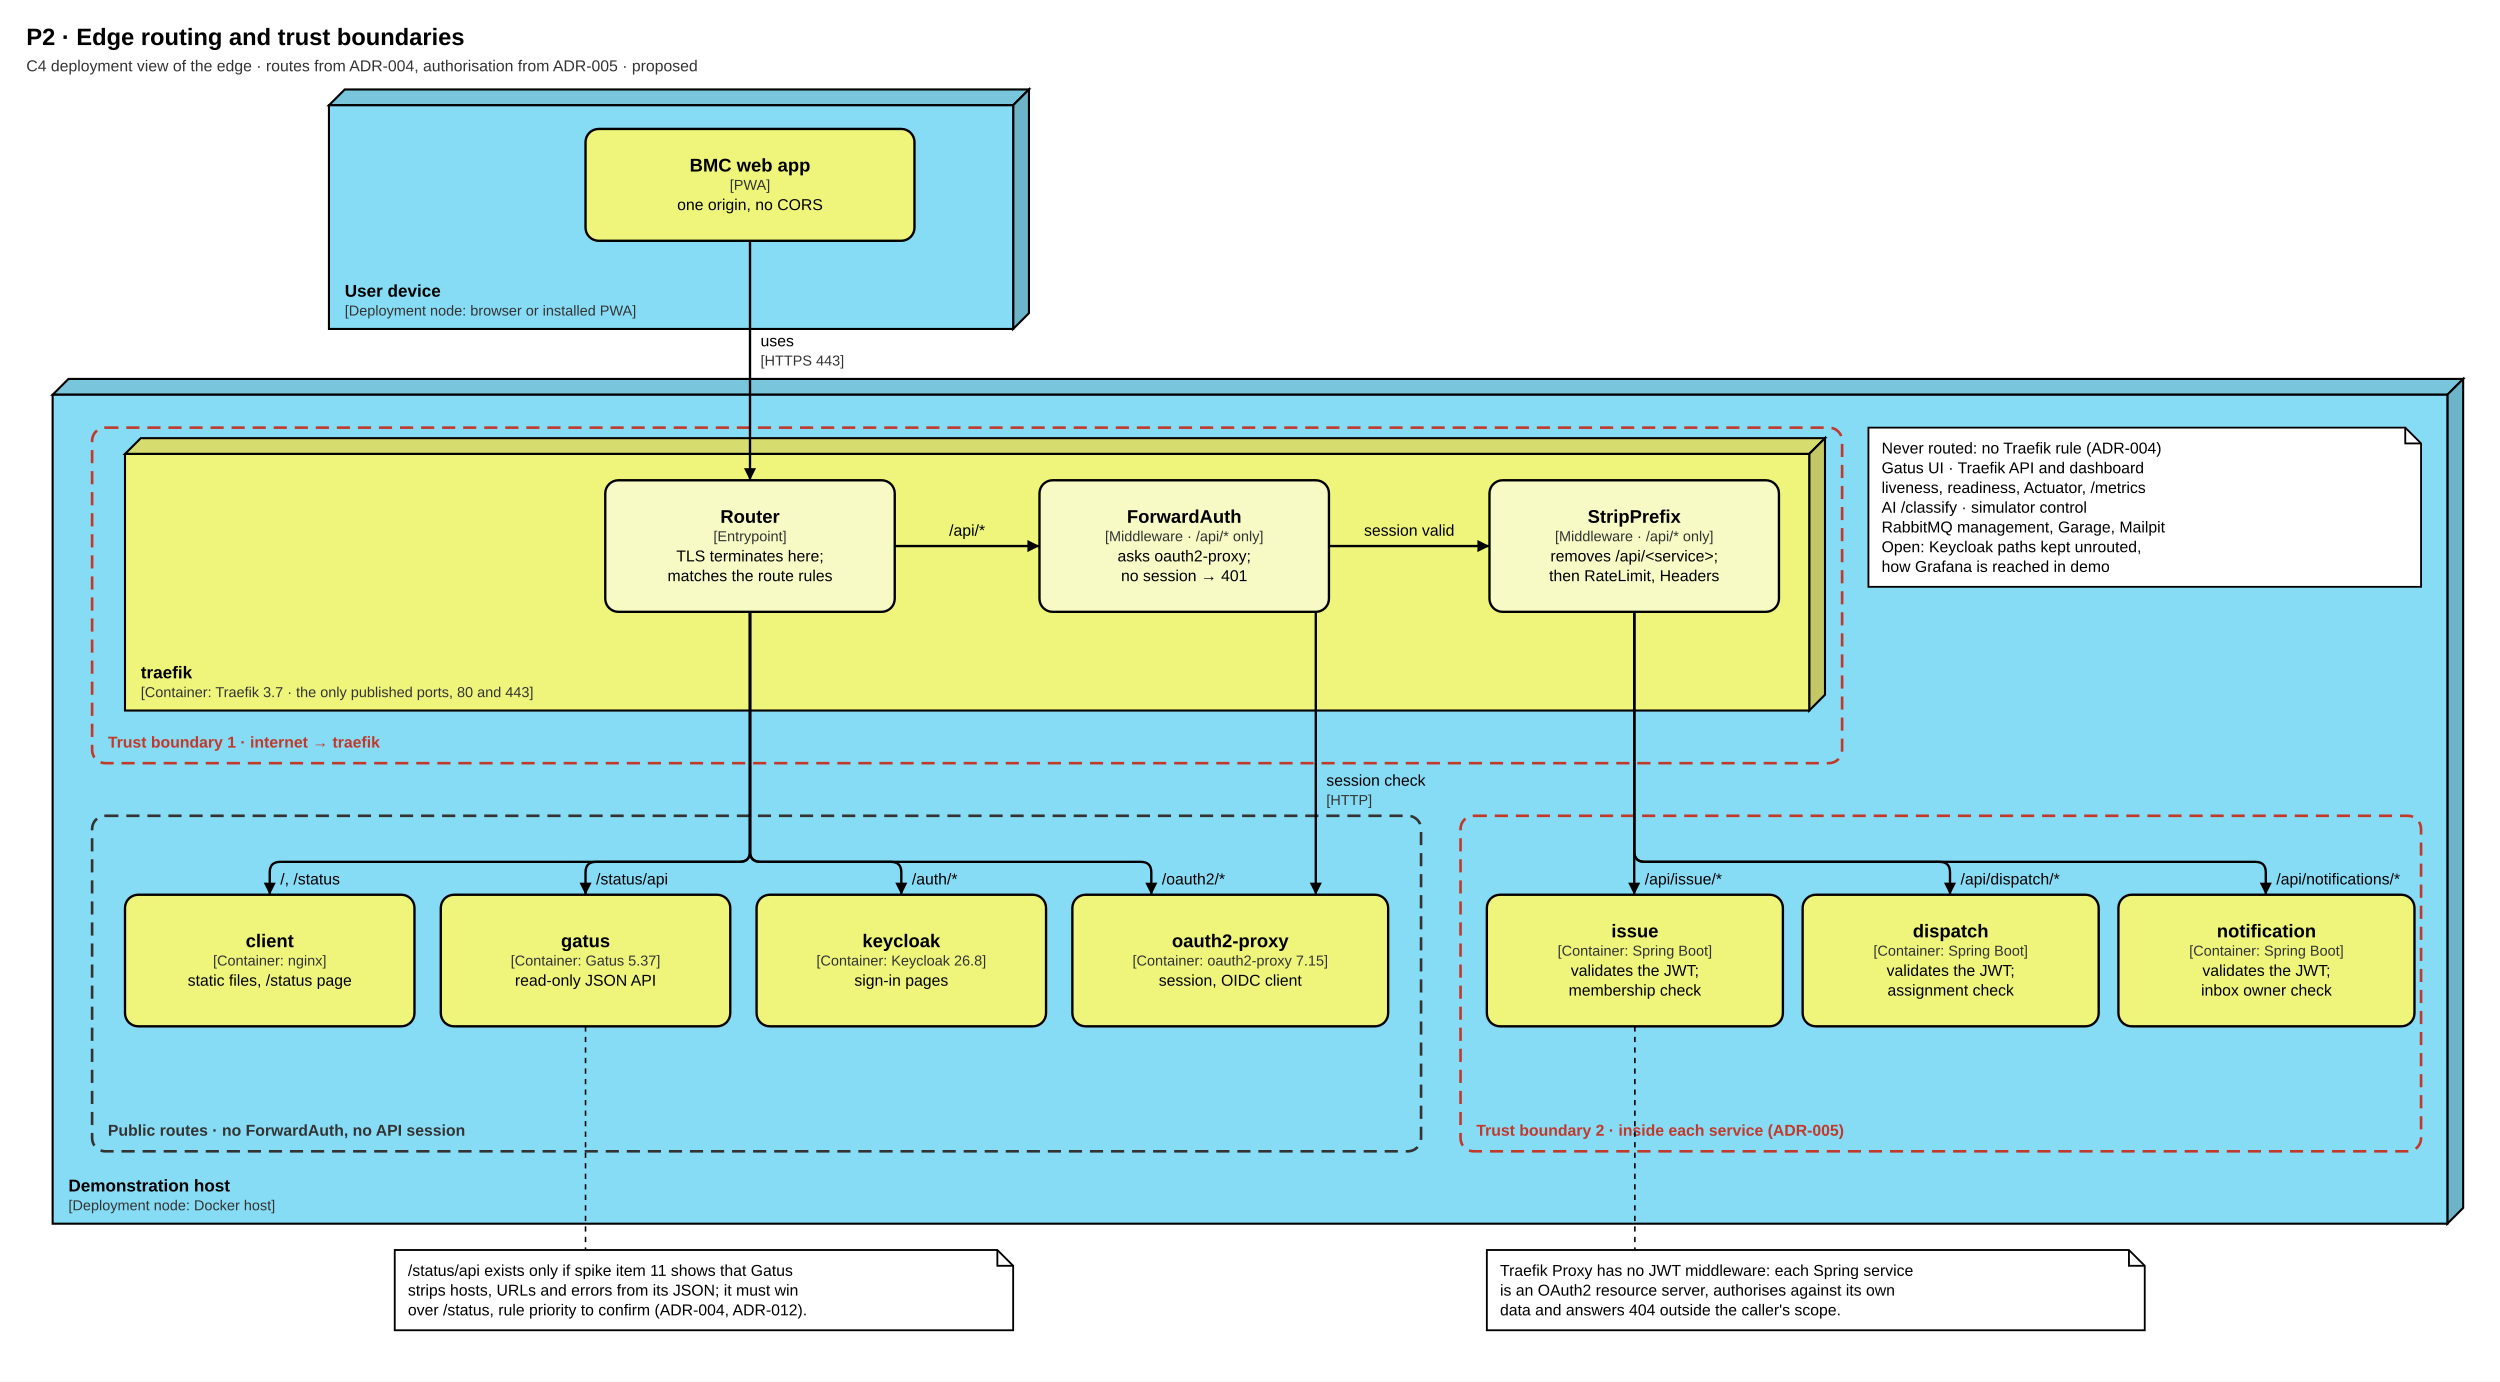
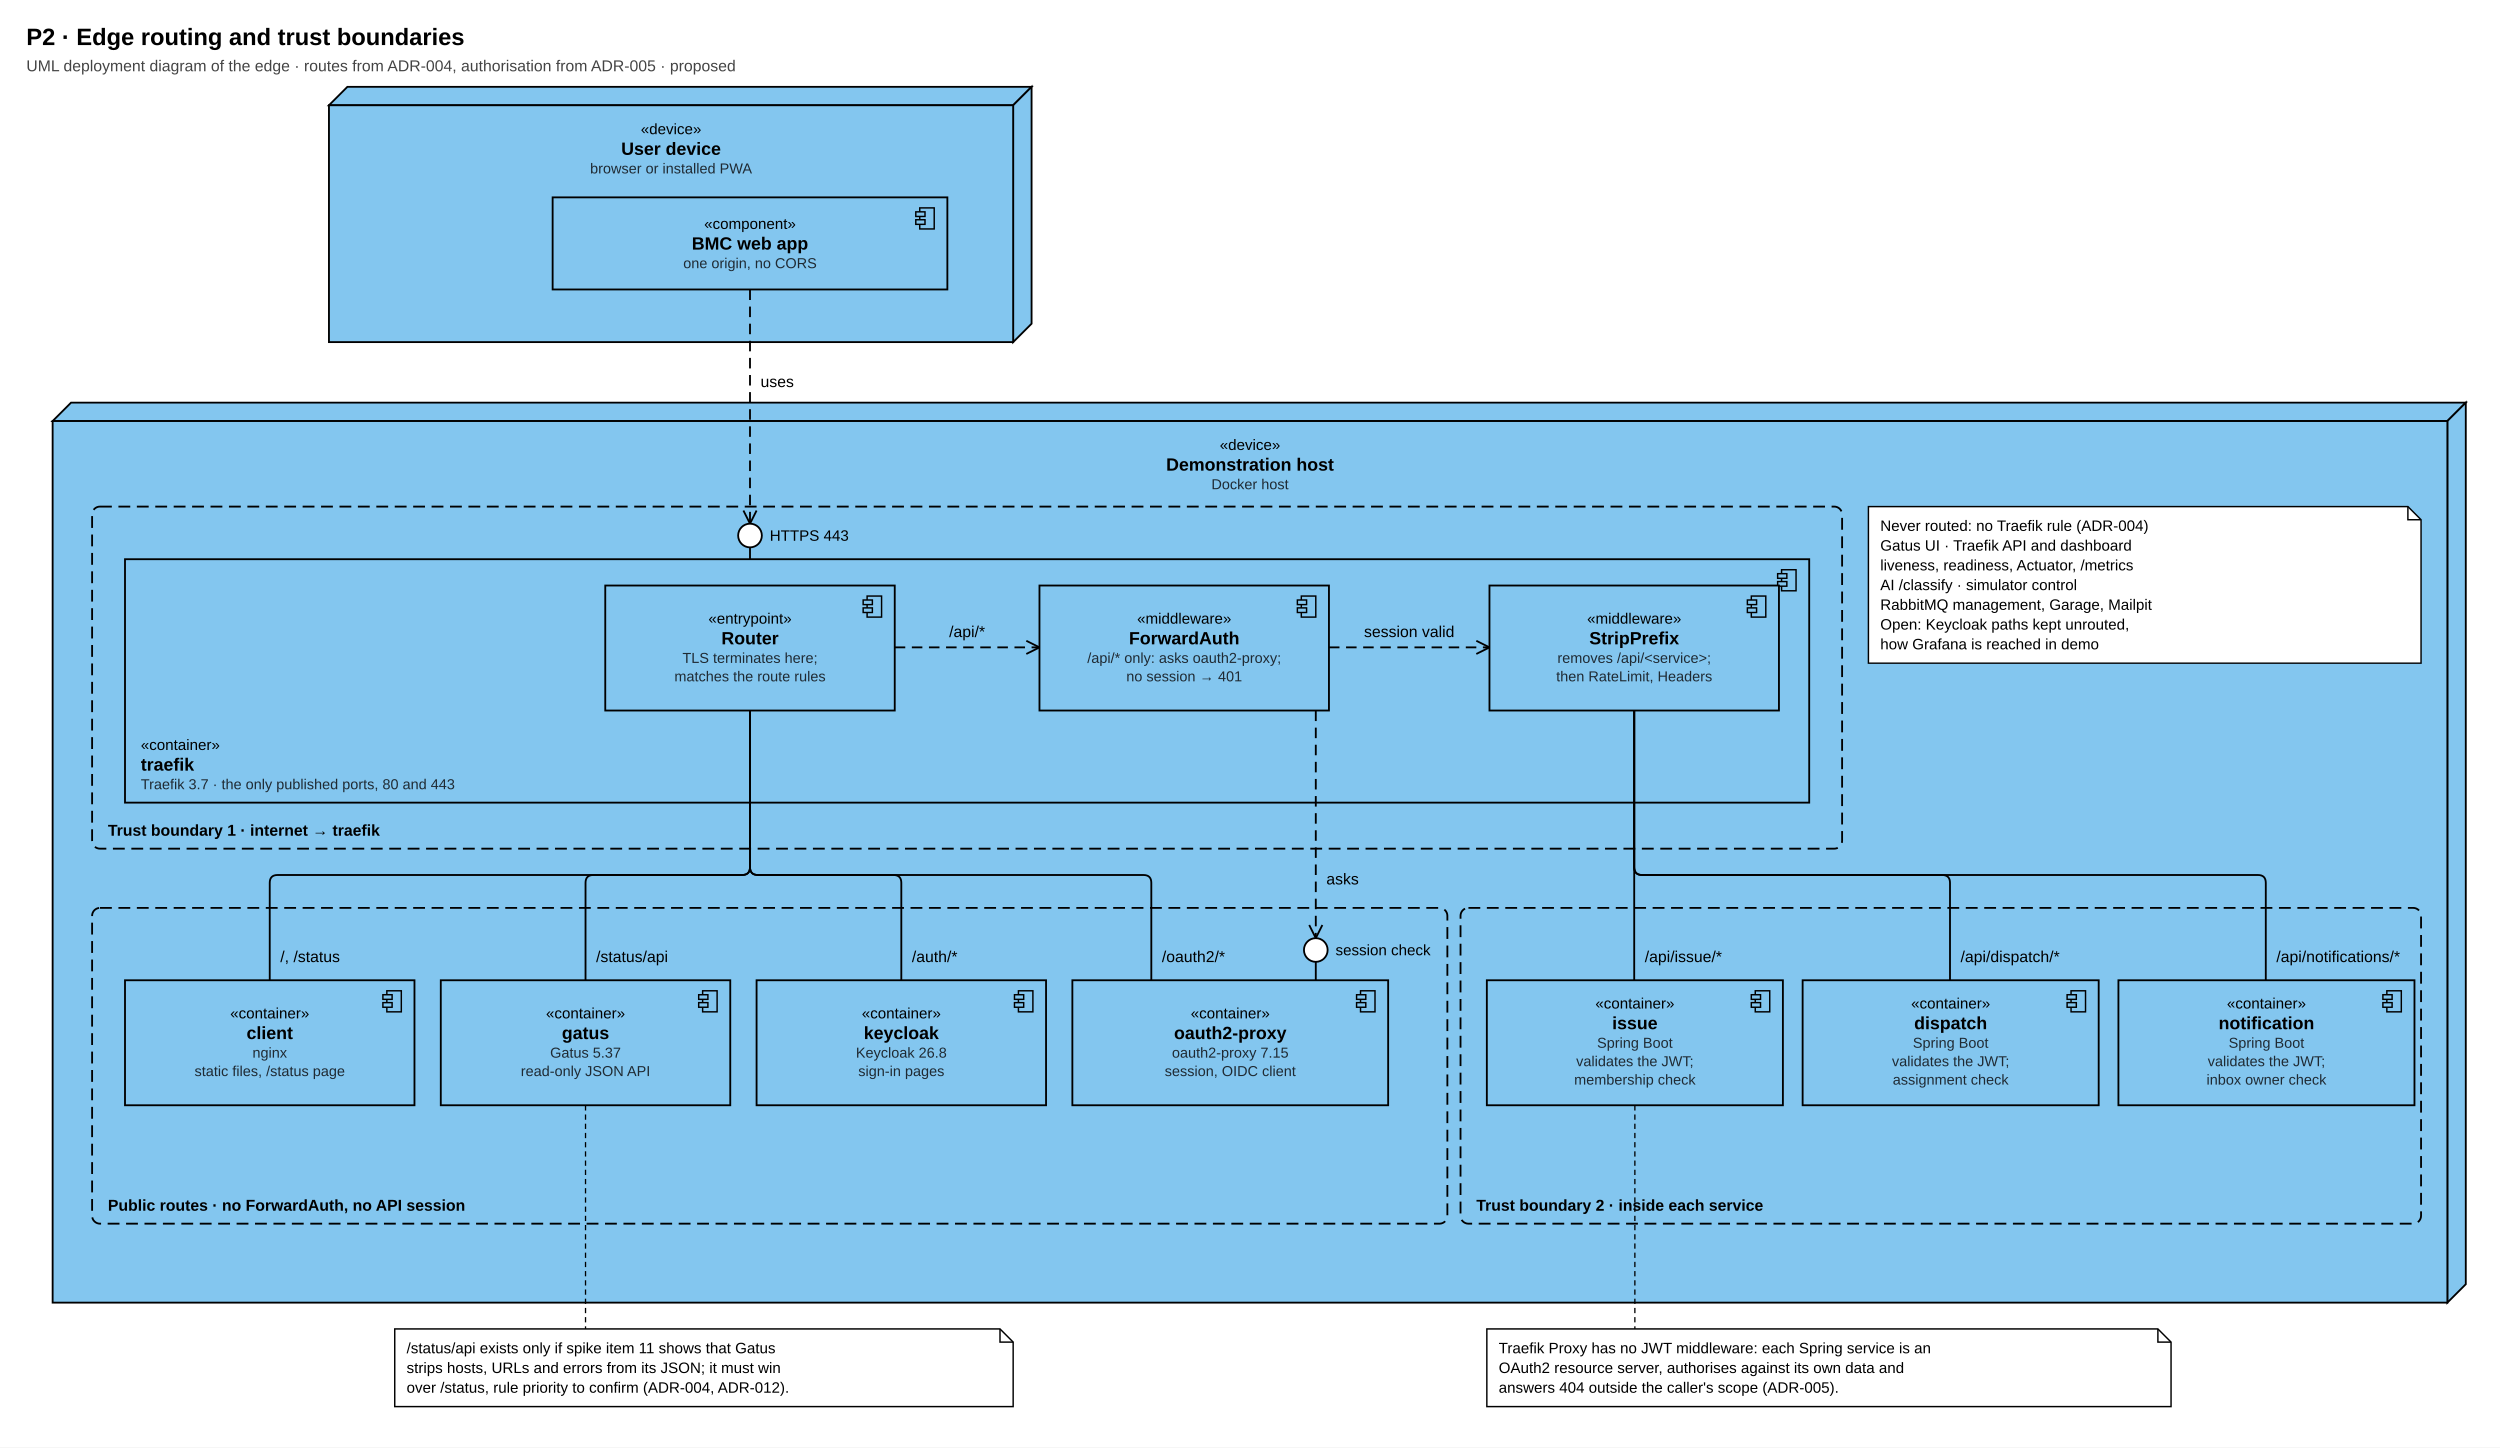
- <svg xmlns="http://www.w3.org/2000/svg" width="1900" height="1050" viewBox="0 0 1900 1050" font-family="Arial, 'Liberation Sans', Helvetica, sans-serif">
+ <svg xmlns="http://www.w3.org/2000/svg" width="1900" height="1100" viewBox="0 0 1900 1100" font-family="Arial, 'Liberation Sans', Helvetica, sans-serif">
  <defs>
-     <marker id="arrow" viewBox="0 0 12 12" refX="11" refY="6" markerWidth="11" markerHeight="11" markerUnits="userSpaceOnUse" orient="auto">
-       <path d="M1 1 L11 6 L1 11 Z" fill="#000000" />
+     <marker id="open" viewBox="0 0 12 12" refX="11" refY="6" markerWidth="12" markerHeight="12" markerUnits="userSpaceOnUse" orient="auto">
+       <path d="M1 1 L11 6 L1 11" fill="none" stroke="#000000" stroke-width="1.4" />
    </marker>
  </defs>
  <rect width="100%" height="100%" fill="#FFFFFF" />
-   <path d="M250 80 l12 -12 h520 l-12 12 z" fill="#79C6DC" stroke="#000000" stroke-width="1.6" />
-   <path d="M770 80 l12 -12 v170 l-12 12 z" fill="#6EB4C8" stroke="#000000" stroke-width="1.6" />
-   <rect x="250" y="80" width="520" height="170" fill="#87DCF5" stroke="#000000" stroke-width="1.6" />
-   <text x="262" y="221" font-size="13" font-weight="bold" fill="#000000" text-anchor="start" dominant-baseline="central">User device</text>
-   <text x="262" y="236" font-size="11" font-weight="normal" fill="#333333" text-anchor="start" dominant-baseline="central">[Deployment node: browser or installed PWA]</text>
-   <path d="M40 300 l12 -12 h1820 l-12 12 z" fill="#79C6DC" stroke="#000000" stroke-width="1.6" />
-   <path d="M1860 300 l12 -12 v630 l-12 12 z" fill="#6EB4C8" stroke="#000000" stroke-width="1.6" />
-   <rect x="40" y="300" width="1820" height="630" fill="#87DCF5" stroke="#000000" stroke-width="1.6" />
-   <text x="52" y="901" font-size="13" font-weight="bold" fill="#000000" text-anchor="start" dominant-baseline="central">Demonstration host</text>
-   <text x="52" y="916" font-size="11" font-weight="normal" fill="#333333" text-anchor="start" dominant-baseline="central">[Deployment node: Docker host]</text>
-   <rect x="70" y="325" width="1330" height="255" rx="10" fill="none" stroke="#C0392B" stroke-width="2" stroke-dasharray="10 6" />
-   <text x="82" y="564" font-size="12" font-weight="bold" fill="#C0392B" text-anchor="start" dominant-baseline="central">Trust boundary 1 · internet → traefik</text>
-   <path d="M95 345 l12 -12 h1280 l-12 12 z" fill="#D6DC6D" stroke="#000000" stroke-width="1.6" />
-   <path d="M1375 345 l12 -12 v195 l-12 12 z" fill="#C3C864" stroke="#000000" stroke-width="1.6" />
-   <rect x="95" y="345" width="1280" height="195" fill="#EEF57A" stroke="#000000" stroke-width="1.6" />
-   <text x="107" y="511" font-size="13" font-weight="bold" fill="#000000" text-anchor="start" dominant-baseline="central">traefik</text>
-   <text x="107" y="526" font-size="11" font-weight="normal" fill="#333333" text-anchor="start" dominant-baseline="central">[Container: Traefik 3.7 · the only published ports, 80 and 443]</text>
-   <rect x="70" y="620" width="1010" height="255" rx="10" fill="none" stroke="#333333" stroke-width="2" stroke-dasharray="10 6" />
-   <text x="82" y="859" font-size="12" font-weight="bold" fill="#333333" text-anchor="start" dominant-baseline="central">Public routes · no ForwardAuth, no API session</text>
-   <rect x="1110" y="620" width="730" height="255" rx="10" fill="none" stroke="#C0392B" stroke-width="2" stroke-dasharray="10 6" />
-   <text x="1122" y="859" font-size="12" font-weight="bold" fill="#C0392B" text-anchor="start" dominant-baseline="central">Trust boundary 2 · inside each service (ADR-005)</text>
-   <path d="M570 465 L570.0 647.0 Q570 655 562.0 655.0 L213.0 655.0 Q205 655 205.0 663.0 L205 680" stroke="#000000" stroke-width="1.8" fill="none" marker-end="url(#arrow)" />
-   <text stroke="#87DCF5" stroke-width="5" stroke-linejoin="round" x="213" y="668" font-size="12" font-weight="normal" fill="#000000" text-anchor="start" dominant-baseline="central">/, /status</text>
-   <text x="213" y="668" font-size="12" font-weight="normal" fill="#000000" text-anchor="start" dominant-baseline="central">/, /status</text>
-   <path d="M570 465 L570.0 647.0 Q570 655 562.0 655.0 L453.0 655.0 Q445 655 445.0 663.0 L445 680" stroke="#000000" stroke-width="1.8" fill="none" marker-end="url(#arrow)" />
-   <text stroke="#87DCF5" stroke-width="5" stroke-linejoin="round" x="453" y="668" font-size="12" font-weight="normal" fill="#000000" text-anchor="start" dominant-baseline="central">/status/api</text>
-   <text x="453" y="668" font-size="12" font-weight="normal" fill="#000000" text-anchor="start" dominant-baseline="central">/status/api</text>
-   <path d="M570 465 L570.0 647.0 Q570 655 578.0 655.0 L677.0 655.0 Q685 655 685.0 663.0 L685 680" stroke="#000000" stroke-width="1.8" fill="none" marker-end="url(#arrow)" />
-   <text stroke="#87DCF5" stroke-width="5" stroke-linejoin="round" x="693" y="668" font-size="12" font-weight="normal" fill="#000000" text-anchor="start" dominant-baseline="central">/auth/*</text>
-   <text x="693" y="668" font-size="12" font-weight="normal" fill="#000000" text-anchor="start" dominant-baseline="central">/auth/*</text>
-   <path d="M570 465 L570.0 647.0 Q570 655 578.0 655.0 L867.0 655.0 Q875 655 875.0 663.0 L875 680" stroke="#000000" stroke-width="1.8" fill="none" marker-end="url(#arrow)" />
-   <text stroke="#87DCF5" stroke-width="5" stroke-linejoin="round" x="883" y="668" font-size="12" font-weight="normal" fill="#000000" text-anchor="start" dominant-baseline="central">/oauth2/*</text>
-   <text x="883" y="668" font-size="12" font-weight="normal" fill="#000000" text-anchor="start" dominant-baseline="central">/oauth2/*</text>
-   <path d="M1242 465 L1242 680" stroke="#000000" stroke-width="1.8" fill="none" marker-end="url(#arrow)" />
-   <text stroke="#87DCF5" stroke-width="5" stroke-linejoin="round" x="1250" y="668" font-size="12" font-weight="normal" fill="#000000" text-anchor="start" dominant-baseline="central">/api/issue/*</text>
-   <text x="1250" y="668" font-size="12" font-weight="normal" fill="#000000" text-anchor="start" dominant-baseline="central">/api/issue/*</text>
-   <path d="M1242 465 L1242.0 647.0 Q1242 655 1250.0 655.0 L1474.0 655.0 Q1482 655 1482.0 663.0 L1482 680" stroke="#000000" stroke-width="1.8" fill="none" marker-end="url(#arrow)" />
-   <text stroke="#87DCF5" stroke-width="5" stroke-linejoin="round" x="1490" y="668" font-size="12" font-weight="normal" fill="#000000" text-anchor="start" dominant-baseline="central">/api/dispatch/*</text>
-   <text x="1490" y="668" font-size="12" font-weight="normal" fill="#000000" text-anchor="start" dominant-baseline="central">/api/dispatch/*</text>
-   <path d="M1242 465 L1242.0 647.0 Q1242 655 1250.0 655.0 L1714.0 655.0 Q1722 655 1722.0 663.0 L1722 680" stroke="#000000" stroke-width="1.8" fill="none" marker-end="url(#arrow)" />
-   <text stroke="#87DCF5" stroke-width="5" stroke-linejoin="round" x="1730" y="668" font-size="12" font-weight="normal" fill="#000000" text-anchor="start" dominant-baseline="central">/api/notifications/*</text>
-   <text x="1730" y="668" font-size="12" font-weight="normal" fill="#000000" text-anchor="start" dominant-baseline="central">/api/notifications/*</text>
-   <path d="M570 183 L570 365" stroke="#000000" stroke-width="1.8" fill="none" marker-end="url(#arrow)" />
-   <text stroke="#FFFFFF" stroke-width="5" stroke-linejoin="round" x="578" y="259" font-size="12" font-weight="normal" fill="#000000" text-anchor="start" dominant-baseline="central">uses</text>
-   <text stroke="#FFFFFF" stroke-width="5" stroke-linejoin="round" x="578" y="274" font-size="11" font-weight="normal" fill="#333333" text-anchor="start" dominant-baseline="central">[HTTPS 443]</text>
-   <text x="578" y="259" font-size="12" font-weight="normal" fill="#000000" text-anchor="start" dominant-baseline="central">uses</text>
-   <text x="578" y="274" font-size="11" font-weight="normal" fill="#333333" text-anchor="start" dominant-baseline="central">[HTTPS 443]</text>
-   <path d="M680 415 L790 415" stroke="#000000" stroke-width="1.8" fill="none" marker-end="url(#arrow)" />
-   <text stroke="#EEF57A" stroke-width="5" stroke-linejoin="round" x="735" y="403" font-size="12" font-weight="normal" fill="#000000" text-anchor="middle" dominant-baseline="central">/api/*</text>
-   <text x="735" y="403" font-size="12" font-weight="normal" fill="#000000" text-anchor="middle" dominant-baseline="central">/api/*</text>
-   <path d="M1010 415 L1132 415" stroke="#000000" stroke-width="1.8" fill="none" marker-end="url(#arrow)" />
-   <text stroke="#EEF57A" stroke-width="5" stroke-linejoin="round" x="1071" y="403" font-size="12" font-weight="normal" fill="#000000" text-anchor="middle" dominant-baseline="central">session valid</text>
-   <text x="1071" y="403" font-size="12" font-weight="normal" fill="#000000" text-anchor="middle" dominant-baseline="central">session valid</text>
-   <path d="M1000 465 L1000 680" stroke="#000000" stroke-width="1.8" fill="none" marker-end="url(#arrow)" />
-   <text stroke="#87DCF5" stroke-width="5" stroke-linejoin="round" x="1008" y="593" font-size="12" font-weight="normal" fill="#000000" text-anchor="start" dominant-baseline="central">session check</text>
-   <text stroke="#87DCF5" stroke-width="5" stroke-linejoin="round" x="1008" y="608" font-size="11" font-weight="normal" fill="#333333" text-anchor="start" dominant-baseline="central">[HTTP]</text>
-   <text x="1008" y="593" font-size="12" font-weight="normal" fill="#000000" text-anchor="start" dominant-baseline="central">session check</text>
-   <text x="1008" y="608" font-size="11" font-weight="normal" fill="#333333" text-anchor="start" dominant-baseline="central">[HTTP]</text>
-   <path d="M445.0 780 L445.0 950" stroke="#000000" stroke-width="1.2" stroke-dasharray="4 4" fill="none" />
-   <path d="M1242.5 780 L1242.5 950" stroke="#000000" stroke-width="1.2" stroke-dasharray="4 4" fill="none" />
+   <path d="M250 80 l14 -14 h520 l-14 14 z" fill="#83C6EF" stroke="#000000" stroke-width="1.4" />
+   <path d="M770 80 l14 -14 v180 l-14 14 z" fill="#83C6EF" stroke="#000000" stroke-width="1.4" />
+   <rect x="250" y="80" width="520" height="180" fill="#83C6EF" stroke="#000000" stroke-width="1.4" />
+   <text x="510.0" y="98" font-size="11.5" fill="#000000" text-anchor="middle" dominant-baseline="central">«device»</text>
+   <text x="510.0" y="113" font-size="13.5" font-weight="bold" fill="#000000" text-anchor="middle" dominant-baseline="central">User device</text>
+   <text x="510.0" y="128" font-size="11" fill="#1F2A33" text-anchor="middle" dominant-baseline="central">browser or installed PWA</text>
+   <path d="M40 320 l14 -14 h1820 l-14 14 z" fill="#83C6EF" stroke="#000000" stroke-width="1.4" />
+   <path d="M1860 320 l14 -14 v670 l-14 14 z" fill="#83C6EF" stroke="#000000" stroke-width="1.4" />
+   <rect x="40" y="320" width="1820" height="670" fill="#83C6EF" stroke="#000000" stroke-width="1.4" />
+   <text x="950.0" y="338" font-size="11.5" fill="#000000" text-anchor="middle" dominant-baseline="central">«device»</text>
+   <text x="950.0" y="353" font-size="13.5" font-weight="bold" fill="#000000" text-anchor="middle" dominant-baseline="central">Demonstration host</text>
+   <text x="950.0" y="368" font-size="11" fill="#1F2A33" text-anchor="middle" dominant-baseline="central">Docker host</text>
+   <rect x="70" y="385" width="1330" height="260" rx="6" fill="none" stroke="#000000" stroke-width="1.4" stroke-dasharray="9 5" />
+   <text x="82" y="631" font-size="12" font-weight="bold" fill="#000000" text-anchor="start" dominant-baseline="central">Trust boundary 1 · internet → traefik</text>
+   <rect x="95" y="425" width="1280" height="185" fill="#83C6EF" stroke="#000000" stroke-width="1.4" />
+   <rect x="1354" y="433" width="11" height="16" stroke="#000000" stroke-width="1.1" fill="#83C6EF" />
+   <rect x="1351" y="436" width="7" height="3.5" stroke="#000000" stroke-width="1.1" fill="#83C6EF" />
+   <rect x="1351" y="442" width="7" height="3.5" stroke="#000000" stroke-width="1.1" fill="#83C6EF" />
+   <text x="107" y="566" font-size="11.5" fill="#000000" text-anchor="start" dominant-baseline="central">«container»</text>
+   <text x="107" y="581" font-size="13.5" font-weight="bold" fill="#000000" text-anchor="start" dominant-baseline="central">traefik</text>
+   <text x="107" y="596" font-size="11" fill="#1F2A33" text-anchor="start" dominant-baseline="central">Traefik 3.7 · the only published ports, 80 and 443</text>
+   <rect x="70" y="690" width="1030" height="240" rx="6" fill="none" stroke="#000000" stroke-width="1.4" stroke-dasharray="9 5" />
+   <text x="82" y="916" font-size="12" font-weight="bold" fill="#000000" text-anchor="start" dominant-baseline="central">Public routes · no ForwardAuth, no API session</text>
+   <rect x="1110" y="690" width="730" height="240" rx="6" fill="none" stroke="#000000" stroke-width="1.4" stroke-dasharray="9 5" />
+   <text x="1122" y="916" font-size="12" font-weight="bold" fill="#000000" text-anchor="start" dominant-baseline="central">Trust boundary 2 · inside each service</text>
+   <path d="M570 220 L570 398" stroke="#000000" stroke-width="1.4" fill="none" stroke-dasharray="8 5" marker-end="url(#open)" />
+   <text stroke="#FFFFFF" stroke-width="5" stroke-linejoin="round" x="578" y="290" font-size="12" fill="#000000" text-anchor="start" dominant-baseline="central">uses</text>
+   <text x="578" y="290" font-size="12" fill="#000000" text-anchor="start" dominant-baseline="central">uses</text>
+   <path d="M680 492 L790 492" stroke="#000000" stroke-width="1.4" fill="none" stroke-dasharray="8 5" marker-end="url(#open)" />
+   <text stroke="#83C6EF" stroke-width="5" stroke-linejoin="round" x="735" y="480" font-size="12" fill="#000000" text-anchor="middle" dominant-baseline="central">/api/*</text>
+   <text x="735" y="480" font-size="12" fill="#000000" text-anchor="middle" dominant-baseline="central">/api/*</text>
+   <path d="M1010 492 L1132 492" stroke="#000000" stroke-width="1.4" fill="none" stroke-dasharray="8 5" marker-end="url(#open)" />
+   <text stroke="#83C6EF" stroke-width="5" stroke-linejoin="round" x="1071" y="480" font-size="12" fill="#000000" text-anchor="middle" dominant-baseline="central">session valid</text>
+   <text x="1071" y="480" font-size="12" fill="#000000" text-anchor="middle" dominant-baseline="central">session valid</text>
+   <path d="M570 540 L570.0 659.0 Q570 665 564.0 665.0 L211.0 665.0 Q205 665 205.0 671.0 L205 745" stroke="#000000" stroke-width="1.4" fill="none" />
+   <text stroke="#83C6EF" stroke-width="5" stroke-linejoin="round" x="213" y="727" font-size="12" fill="#000000" text-anchor="start" dominant-baseline="central">/, /status</text>
+   <text x="213" y="727" font-size="12" fill="#000000" text-anchor="start" dominant-baseline="central">/, /status</text>
+   <path d="M570 540 L570.0 659.0 Q570 665 564.0 665.0 L451.0 665.0 Q445 665 445.0 671.0 L445 745" stroke="#000000" stroke-width="1.4" fill="none" />
+   <text stroke="#83C6EF" stroke-width="5" stroke-linejoin="round" x="453" y="727" font-size="12" fill="#000000" text-anchor="start" dominant-baseline="central">/status/api</text>
+   <text x="453" y="727" font-size="12" fill="#000000" text-anchor="start" dominant-baseline="central">/status/api</text>
+   <path d="M570 540 L570.0 659.0 Q570 665 576.0 665.0 L679.0 665.0 Q685 665 685.0 671.0 L685 745" stroke="#000000" stroke-width="1.4" fill="none" />
+   <text stroke="#83C6EF" stroke-width="5" stroke-linejoin="round" x="693" y="727" font-size="12" fill="#000000" text-anchor="start" dominant-baseline="central">/auth/*</text>
+   <text x="693" y="727" font-size="12" fill="#000000" text-anchor="start" dominant-baseline="central">/auth/*</text>
+   <path d="M570 540 L570.0 659.0 Q570 665 576.0 665.0 L869.0 665.0 Q875 665 875.0 671.0 L875 745" stroke="#000000" stroke-width="1.4" fill="none" />
+   <text stroke="#83C6EF" stroke-width="5" stroke-linejoin="round" x="883" y="727" font-size="12" fill="#000000" text-anchor="start" dominant-baseline="central">/oauth2/*</text>
+   <text x="883" y="727" font-size="12" fill="#000000" text-anchor="start" dominant-baseline="central">/oauth2/*</text>
+   <path d="M1000 540 L1000 713" stroke="#000000" stroke-width="1.4" fill="none" stroke-dasharray="8 5" marker-end="url(#open)" />
+   <text stroke="#83C6EF" stroke-width="5" stroke-linejoin="round" x="1008" y="668" font-size="12" fill="#000000" text-anchor="start" dominant-baseline="central">asks</text>
+   <text x="1008" y="668" font-size="12" fill="#000000" text-anchor="start" dominant-baseline="central">asks</text>
+   <path d="M1242 540 L1242 745" stroke="#000000" stroke-width="1.4" fill="none" />
+   <text stroke="#83C6EF" stroke-width="5" stroke-linejoin="round" x="1250" y="727" font-size="12" fill="#000000" text-anchor="start" dominant-baseline="central">/api/issue/*</text>
+   <text x="1250" y="727" font-size="12" fill="#000000" text-anchor="start" dominant-baseline="central">/api/issue/*</text>
+   <path d="M1242 540 L1242.0 659.0 Q1242 665 1248.0 665.0 L1476.0 665.0 Q1482 665 1482.0 671.0 L1482 745" stroke="#000000" stroke-width="1.4" fill="none" />
+   <text stroke="#83C6EF" stroke-width="5" stroke-linejoin="round" x="1490" y="727" font-size="12" fill="#000000" text-anchor="start" dominant-baseline="central">/api/dispatch/*</text>
+   <text x="1490" y="727" font-size="12" fill="#000000" text-anchor="start" dominant-baseline="central">/api/dispatch/*</text>
+   <path d="M1242 540 L1242.0 659.0 Q1242 665 1248.0 665.0 L1716.0 665.0 Q1722 665 1722.0 671.0 L1722 745" stroke="#000000" stroke-width="1.4" fill="none" />
+   <text stroke="#83C6EF" stroke-width="5" stroke-linejoin="round" x="1730" y="727" font-size="12" fill="#000000" text-anchor="start" dominant-baseline="central">/api/notifications/*</text>
+   <text x="1730" y="727" font-size="12" fill="#000000" text-anchor="start" dominant-baseline="central">/api/notifications/*</text>
+   <path d="M445.0 840 L445.0 1010" stroke="#000000" stroke-width="1" stroke-dasharray="4 3" fill="none" />
+   <path d="M1242.5 840 L1242.5 1010" stroke="#000000" stroke-width="1" stroke-dasharray="4 3" fill="none" />
  <text x="20" y="28" font-size="18" font-weight="bold" fill="#000000" text-anchor="start" dominant-baseline="central">P2 · Edge routing and trust boundaries</text>
-   <text x="20" y="50" font-size="12" font-weight="normal" fill="#333333" text-anchor="start" dominant-baseline="central">C4 deployment view of the edge · routes from ADR-004, authorisation from ADR-005 · proposed</text>
-   <rect x="445" y="98" width="250" height="85" rx="10" fill="#EEF57A" stroke="#000000" stroke-width="1.8" />
-   <text x="570.0" y="125.5" font-size="14" font-weight="bold" fill="#000000" text-anchor="middle" dominant-baseline="central">BMC web app</text>
-   <text x="570.0" y="140.5" font-size="11" font-weight="normal" fill="#333333" text-anchor="middle" dominant-baseline="central">[PWA]</text>
-   <text x="570.0" y="155.5" font-size="12" font-weight="normal" fill="#000000" text-anchor="middle" dominant-baseline="central">one origin, no CORS</text>
-   <rect x="460" y="365" width="220" height="100" rx="10" fill="#F7FAC4" stroke="#000000" stroke-width="1.8" />
-   <text x="570.0" y="392.5" font-size="14" font-weight="bold" fill="#000000" text-anchor="middle" dominant-baseline="central">Router</text>
-   <text x="570.0" y="407.5" font-size="11" font-weight="normal" fill="#333333" text-anchor="middle" dominant-baseline="central">[Entrypoint]</text>
-   <text x="570.0" y="422.5" font-size="12" font-weight="normal" fill="#000000" text-anchor="middle" dominant-baseline="central">TLS terminates here;</text>
-   <text x="570.0" y="437.5" font-size="12" font-weight="normal" fill="#000000" text-anchor="middle" dominant-baseline="central">matches the route rules</text>
-   <rect x="790" y="365" width="220" height="100" rx="10" fill="#F7FAC4" stroke="#000000" stroke-width="1.8" />
-   <text x="900.0" y="392.5" font-size="14" font-weight="bold" fill="#000000" text-anchor="middle" dominant-baseline="central">ForwardAuth</text>
-   <text x="900.0" y="407.5" font-size="11" font-weight="normal" fill="#333333" text-anchor="middle" dominant-baseline="central">[Middleware · /api/* only]</text>
-   <text x="900.0" y="422.5" font-size="12" font-weight="normal" fill="#000000" text-anchor="middle" dominant-baseline="central">asks oauth2-proxy;</text>
-   <text x="900.0" y="437.5" font-size="12" font-weight="normal" fill="#000000" text-anchor="middle" dominant-baseline="central">no session → 401</text>
-   <rect x="1132" y="365" width="220" height="100" rx="10" fill="#F7FAC4" stroke="#000000" stroke-width="1.8" />
-   <text x="1242.0" y="392.5" font-size="14" font-weight="bold" fill="#000000" text-anchor="middle" dominant-baseline="central">StripPrefix</text>
-   <text x="1242.0" y="407.5" font-size="11" font-weight="normal" fill="#333333" text-anchor="middle" dominant-baseline="central">[Middleware · /api/* only]</text>
-   <text x="1242.0" y="422.5" font-size="12" font-weight="normal" fill="#000000" text-anchor="middle" dominant-baseline="central">removes /api/&lt;service&gt;;</text>
-   <text x="1242.0" y="437.5" font-size="12" font-weight="normal" fill="#000000" text-anchor="middle" dominant-baseline="central">then RateLimit, Headers</text>
-   <path d="M1420 325 h408 l12 12 v109 h-420 z" fill="#FFFFFF" stroke="#000000" stroke-width="1.4" />
-   <path d="M1828 325 v12 h12" fill="none" stroke="#000000" stroke-width="1.4" />
-   <text x="1430" y="340.5" font-size="12" font-weight="normal" fill="#000000" text-anchor="start" dominant-baseline="central">Never routed: no Traefik rule (ADR-004)</text>
-   <text x="1430" y="355.5" font-size="12" font-weight="normal" fill="#000000" text-anchor="start" dominant-baseline="central">Gatus UI · Traefik API and dashboard</text>
-   <text x="1430" y="370.5" font-size="12" font-weight="normal" fill="#000000" text-anchor="start" dominant-baseline="central">liveness, readiness, Actuator, /metrics</text>
-   <text x="1430" y="385.5" font-size="12" font-weight="normal" fill="#000000" text-anchor="start" dominant-baseline="central">AI /classify · simulator control</text>
-   <text x="1430" y="400.5" font-size="12" font-weight="normal" fill="#000000" text-anchor="start" dominant-baseline="central">RabbitMQ management, Garage, Mailpit</text>
-   <text x="1430" y="415.5" font-size="12" font-weight="normal" fill="#000000" text-anchor="start" dominant-baseline="central">Open: Keycloak paths kept unrouted,</text>
-   <text x="1430" y="430.5" font-size="12" font-weight="normal" fill="#000000" text-anchor="start" dominant-baseline="central">how Grafana is reached in demo</text>
-   <rect x="95" y="680" width="220" height="100" rx="10" fill="#EEF57A" stroke="#000000" stroke-width="1.8" />
-   <text x="205.0" y="715.0" font-size="14" font-weight="bold" fill="#000000" text-anchor="middle" dominant-baseline="central">client</text>
-   <text x="205.0" y="730.0" font-size="11" font-weight="normal" fill="#333333" text-anchor="middle" dominant-baseline="central">[Container: nginx]</text>
-   <text x="205.0" y="745.0" font-size="12" font-weight="normal" fill="#000000" text-anchor="middle" dominant-baseline="central">static files, /status page</text>
-   <rect x="335" y="680" width="220" height="100" rx="10" fill="#EEF57A" stroke="#000000" stroke-width="1.8" />
-   <text x="445.0" y="715.0" font-size="14" font-weight="bold" fill="#000000" text-anchor="middle" dominant-baseline="central">gatus</text>
-   <text x="445.0" y="730.0" font-size="11" font-weight="normal" fill="#333333" text-anchor="middle" dominant-baseline="central">[Container: Gatus 5.37]</text>
-   <text x="445.0" y="745.0" font-size="12" font-weight="normal" fill="#000000" text-anchor="middle" dominant-baseline="central">read-only JSON API</text>
-   <rect x="575" y="680" width="220" height="100" rx="10" fill="#EEF57A" stroke="#000000" stroke-width="1.8" />
-   <text x="685.0" y="715.0" font-size="14" font-weight="bold" fill="#000000" text-anchor="middle" dominant-baseline="central">keycloak</text>
-   <text x="685.0" y="730.0" font-size="11" font-weight="normal" fill="#333333" text-anchor="middle" dominant-baseline="central">[Container: Keycloak 26.8]</text>
-   <text x="685.0" y="745.0" font-size="12" font-weight="normal" fill="#000000" text-anchor="middle" dominant-baseline="central">sign-in pages</text>
-   <rect x="815" y="680" width="240" height="100" rx="10" fill="#EEF57A" stroke="#000000" stroke-width="1.8" />
-   <text x="935.0" y="715.0" font-size="14" font-weight="bold" fill="#000000" text-anchor="middle" dominant-baseline="central">oauth2-proxy</text>
-   <text x="935.0" y="730.0" font-size="11" font-weight="normal" fill="#333333" text-anchor="middle" dominant-baseline="central">[Container: oauth2-proxy 7.15]</text>
-   <text x="935.0" y="745.0" font-size="12" font-weight="normal" fill="#000000" text-anchor="middle" dominant-baseline="central">session, OIDC client</text>
-   <rect x="1130" y="680" width="225" height="100" rx="10" fill="#EEF57A" stroke="#000000" stroke-width="1.8" />
-   <text x="1242.5" y="707.5" font-size="14" font-weight="bold" fill="#000000" text-anchor="middle" dominant-baseline="central">issue</text>
-   <text x="1242.5" y="722.5" font-size="11" font-weight="normal" fill="#333333" text-anchor="middle" dominant-baseline="central">[Container: Spring Boot]</text>
-   <text x="1242.5" y="737.5" font-size="12" font-weight="normal" fill="#000000" text-anchor="middle" dominant-baseline="central">validates the JWT;</text>
-   <text x="1242.5" y="752.5" font-size="12" font-weight="normal" fill="#000000" text-anchor="middle" dominant-baseline="central">membership check</text>
-   <rect x="1370" y="680" width="225" height="100" rx="10" fill="#EEF57A" stroke="#000000" stroke-width="1.8" />
-   <text x="1482.5" y="707.5" font-size="14" font-weight="bold" fill="#000000" text-anchor="middle" dominant-baseline="central">dispatch</text>
-   <text x="1482.5" y="722.5" font-size="11" font-weight="normal" fill="#333333" text-anchor="middle" dominant-baseline="central">[Container: Spring Boot]</text>
-   <text x="1482.5" y="737.5" font-size="12" font-weight="normal" fill="#000000" text-anchor="middle" dominant-baseline="central">validates the JWT;</text>
-   <text x="1482.5" y="752.5" font-size="12" font-weight="normal" fill="#000000" text-anchor="middle" dominant-baseline="central">assignment check</text>
-   <rect x="1610" y="680" width="225" height="100" rx="10" fill="#EEF57A" stroke="#000000" stroke-width="1.8" />
-   <text x="1722.5" y="707.5" font-size="14" font-weight="bold" fill="#000000" text-anchor="middle" dominant-baseline="central">notification</text>
-   <text x="1722.5" y="722.5" font-size="11" font-weight="normal" fill="#333333" text-anchor="middle" dominant-baseline="central">[Container: Spring Boot]</text>
-   <text x="1722.5" y="737.5" font-size="12" font-weight="normal" fill="#000000" text-anchor="middle" dominant-baseline="central">validates the JWT;</text>
-   <text x="1722.5" y="752.5" font-size="12" font-weight="normal" fill="#000000" text-anchor="middle" dominant-baseline="central">inbox owner check</text>
-   <path d="M300 950 h458 l12 12 v49 h-470 z" fill="#FFFFFF" stroke="#000000" stroke-width="1.4" />
-   <path d="M758 950 v12 h12" fill="none" stroke="#000000" stroke-width="1.4" />
-   <text x="310" y="965.5" font-size="12" font-weight="normal" fill="#000000" text-anchor="start" dominant-baseline="central">/status/api exists only if spike item 11 shows that Gatus</text>
-   <text x="310" y="980.5" font-size="12" font-weight="normal" fill="#000000" text-anchor="start" dominant-baseline="central">strips hosts, URLs and errors from its JSON; it must win</text>
-   <text x="310" y="995.5" font-size="12" font-weight="normal" fill="#000000" text-anchor="start" dominant-baseline="central">over /status, rule priority to confirm (ADR-004, ADR-012).</text>
-   <path d="M1130 950 h488 l12 12 v49 h-500 z" fill="#FFFFFF" stroke="#000000" stroke-width="1.4" />
-   <path d="M1618 950 v12 h12" fill="none" stroke="#000000" stroke-width="1.4" />
-   <text x="1140" y="965.5" font-size="12" font-weight="normal" fill="#000000" text-anchor="start" dominant-baseline="central">Traefik Proxy has no JWT middleware: each Spring service</text>
-   <text x="1140" y="980.5" font-size="12" font-weight="normal" fill="#000000" text-anchor="start" dominant-baseline="central">is an OAuth2 resource server, authorises against its own</text>
-   <text x="1140" y="995.5" font-size="12" font-weight="normal" fill="#000000" text-anchor="start" dominant-baseline="central">data and answers 404 outside the caller's scope.</text>
+   <text x="20" y="50" font-size="12" fill="#444444" text-anchor="start" dominant-baseline="central">UML deployment diagram of the edge · routes from ADR-004, authorisation from ADR-005 · proposed</text>
+   <rect x="420" y="150" width="300" height="70" fill="#83C6EF" stroke="#000000" stroke-width="1.4" />
+   <rect x="699" y="158" width="11" height="16" stroke="#000000" stroke-width="1.1" fill="#83C6EF" />
+   <rect x="696" y="161" width="7" height="3.5" stroke="#000000" stroke-width="1.1" fill="#83C6EF" />
+   <rect x="696" y="167" width="7" height="3.5" stroke="#000000" stroke-width="1.1" fill="#83C6EF" />
+   <text x="570.0" y="170.0" font-size="11.5" fill="#000000" text-anchor="middle" dominant-baseline="central">«component»</text>
+   <text x="570.0" y="185.0" font-size="13.5" font-weight="bold" fill="#000000" text-anchor="middle" dominant-baseline="central">BMC web app</text>
+   <text x="570.0" y="200.0" font-size="11" fill="#1F2A33" text-anchor="middle" dominant-baseline="central">one origin, no CORS</text>
+   <path d="M570 416 L570 425" stroke="#000000" stroke-width="1.4" />
+   <circle cx="570" cy="407" r="9" fill="#FFFFFF" stroke="#000000" stroke-width="1.4" />
+   <text x="585" y="407" font-size="11.5" fill="#000000" text-anchor="start" dominant-baseline="central">HTTPS 443</text>
+   <rect x="460" y="445" width="220" height="95" fill="#83C6EF" stroke="#000000" stroke-width="1.4" />
+   <rect x="659" y="453" width="11" height="16" stroke="#000000" stroke-width="1.1" fill="#83C6EF" />
+   <rect x="656" y="456" width="7" height="3.5" stroke="#000000" stroke-width="1.1" fill="#83C6EF" />
+   <rect x="656" y="462" width="7" height="3.5" stroke="#000000" stroke-width="1.1" fill="#83C6EF" />
+   <text x="570.0" y="470.0" font-size="11.5" fill="#000000" text-anchor="middle" dominant-baseline="central">«entrypoint»</text>
+   <text x="570.0" y="485.0" font-size="13.5" font-weight="bold" fill="#000000" text-anchor="middle" dominant-baseline="central">Router</text>
+   <text x="570.0" y="500.0" font-size="11" fill="#1F2A33" text-anchor="middle" dominant-baseline="central">TLS terminates here;</text>
+   <text x="570.0" y="514.0" font-size="11" fill="#1F2A33" text-anchor="middle" dominant-baseline="central">matches the route rules</text>
+   <rect x="790" y="445" width="220" height="95" fill="#83C6EF" stroke="#000000" stroke-width="1.4" />
+   <rect x="989" y="453" width="11" height="16" stroke="#000000" stroke-width="1.1" fill="#83C6EF" />
+   <rect x="986" y="456" width="7" height="3.5" stroke="#000000" stroke-width="1.1" fill="#83C6EF" />
+   <rect x="986" y="462" width="7" height="3.5" stroke="#000000" stroke-width="1.1" fill="#83C6EF" />
+   <text x="900.0" y="470.0" font-size="11.5" fill="#000000" text-anchor="middle" dominant-baseline="central">«middleware»</text>
+   <text x="900.0" y="485.0" font-size="13.5" font-weight="bold" fill="#000000" text-anchor="middle" dominant-baseline="central">ForwardAuth</text>
+   <text x="900.0" y="500.0" font-size="11" fill="#1F2A33" text-anchor="middle" dominant-baseline="central">/api/* only: asks oauth2-proxy;</text>
+   <text x="900.0" y="514.0" font-size="11" fill="#1F2A33" text-anchor="middle" dominant-baseline="central">no session → 401</text>
+   <rect x="1132" y="445" width="220" height="95" fill="#83C6EF" stroke="#000000" stroke-width="1.4" />
+   <rect x="1331" y="453" width="11" height="16" stroke="#000000" stroke-width="1.1" fill="#83C6EF" />
+   <rect x="1328" y="456" width="7" height="3.5" stroke="#000000" stroke-width="1.1" fill="#83C6EF" />
+   <rect x="1328" y="462" width="7" height="3.5" stroke="#000000" stroke-width="1.1" fill="#83C6EF" />
+   <text x="1242.0" y="470.0" font-size="11.5" fill="#000000" text-anchor="middle" dominant-baseline="central">«middleware»</text>
+   <text x="1242.0" y="485.0" font-size="13.5" font-weight="bold" fill="#000000" text-anchor="middle" dominant-baseline="central">StripPrefix</text>
+   <text x="1242.0" y="500.0" font-size="11" fill="#1F2A33" text-anchor="middle" dominant-baseline="central">removes /api/&lt;service&gt;;</text>
+   <text x="1242.0" y="514.0" font-size="11" fill="#1F2A33" text-anchor="middle" dominant-baseline="central">then RateLimit, Headers</text>
+   <path d="M1420 385 h410 l10 10 v109 h-420 z" fill="#FFFFFF" stroke="#000000" stroke-width="1.1" />
+   <path d="M1830 385 v10 h10" fill="none" stroke="#000000" stroke-width="1.1" />
+   <text x="1429" y="399.5" font-size="11.5" fill="#000000" text-anchor="start" dominant-baseline="central">Never routed: no Traefik rule (ADR-004)</text>
+   <text x="1429" y="414.5" font-size="11.5" fill="#000000" text-anchor="start" dominant-baseline="central">Gatus UI · Traefik API and dashboard</text>
+   <text x="1429" y="429.5" font-size="11.5" fill="#000000" text-anchor="start" dominant-baseline="central">liveness, readiness, Actuator, /metrics</text>
+   <text x="1429" y="444.5" font-size="11.5" fill="#000000" text-anchor="start" dominant-baseline="central">AI /classify · simulator control</text>
+   <text x="1429" y="459.5" font-size="11.5" fill="#000000" text-anchor="start" dominant-baseline="central">RabbitMQ management, Garage, Mailpit</text>
+   <text x="1429" y="474.5" font-size="11.5" fill="#000000" text-anchor="start" dominant-baseline="central">Open: Keycloak paths kept unrouted,</text>
+   <text x="1429" y="489.5" font-size="11.5" fill="#000000" text-anchor="start" dominant-baseline="central">how Grafana is reached in demo</text>
+   <rect x="95" y="745" width="220" height="95" fill="#83C6EF" stroke="#000000" stroke-width="1.4" />
+   <rect x="294" y="753" width="11" height="16" stroke="#000000" stroke-width="1.1" fill="#83C6EF" />
+   <rect x="291" y="756" width="7" height="3.5" stroke="#000000" stroke-width="1.1" fill="#83C6EF" />
+   <rect x="291" y="762" width="7" height="3.5" stroke="#000000" stroke-width="1.1" fill="#83C6EF" />
+   <text x="205.0" y="770.0" font-size="11.5" fill="#000000" text-anchor="middle" dominant-baseline="central">«container»</text>
+   <text x="205.0" y="785.0" font-size="13.5" font-weight="bold" fill="#000000" text-anchor="middle" dominant-baseline="central">client</text>
+   <text x="205.0" y="800.0" font-size="11" fill="#1F2A33" text-anchor="middle" dominant-baseline="central">nginx</text>
+   <text x="205.0" y="814.0" font-size="11" fill="#1F2A33" text-anchor="middle" dominant-baseline="central">static files, /status page</text>
+   <rect x="335" y="745" width="220" height="95" fill="#83C6EF" stroke="#000000" stroke-width="1.4" />
+   <rect x="534" y="753" width="11" height="16" stroke="#000000" stroke-width="1.1" fill="#83C6EF" />
+   <rect x="531" y="756" width="7" height="3.5" stroke="#000000" stroke-width="1.1" fill="#83C6EF" />
+   <rect x="531" y="762" width="7" height="3.5" stroke="#000000" stroke-width="1.1" fill="#83C6EF" />
+   <text x="445.0" y="770.0" font-size="11.5" fill="#000000" text-anchor="middle" dominant-baseline="central">«container»</text>
+   <text x="445.0" y="785.0" font-size="13.5" font-weight="bold" fill="#000000" text-anchor="middle" dominant-baseline="central">gatus</text>
+   <text x="445.0" y="800.0" font-size="11" fill="#1F2A33" text-anchor="middle" dominant-baseline="central">Gatus 5.37</text>
+   <text x="445.0" y="814.0" font-size="11" fill="#1F2A33" text-anchor="middle" dominant-baseline="central">read-only JSON API</text>
+   <rect x="575" y="745" width="220" height="95" fill="#83C6EF" stroke="#000000" stroke-width="1.4" />
+   <rect x="774" y="753" width="11" height="16" stroke="#000000" stroke-width="1.1" fill="#83C6EF" />
+   <rect x="771" y="756" width="7" height="3.5" stroke="#000000" stroke-width="1.1" fill="#83C6EF" />
+   <rect x="771" y="762" width="7" height="3.5" stroke="#000000" stroke-width="1.1" fill="#83C6EF" />
+   <text x="685.0" y="770.0" font-size="11.5" fill="#000000" text-anchor="middle" dominant-baseline="central">«container»</text>
+   <text x="685.0" y="785.0" font-size="13.5" font-weight="bold" fill="#000000" text-anchor="middle" dominant-baseline="central">keycloak</text>
+   <text x="685.0" y="800.0" font-size="11" fill="#1F2A33" text-anchor="middle" dominant-baseline="central">Keycloak 26.8</text>
+   <text x="685.0" y="814.0" font-size="11" fill="#1F2A33" text-anchor="middle" dominant-baseline="central">sign-in pages</text>
+   <rect x="815" y="745" width="240" height="95" fill="#83C6EF" stroke="#000000" stroke-width="1.4" />
+   <rect x="1034" y="753" width="11" height="16" stroke="#000000" stroke-width="1.1" fill="#83C6EF" />
+   <rect x="1031" y="756" width="7" height="3.5" stroke="#000000" stroke-width="1.1" fill="#83C6EF" />
+   <rect x="1031" y="762" width="7" height="3.5" stroke="#000000" stroke-width="1.1" fill="#83C6EF" />
+   <text x="935.0" y="770.0" font-size="11.5" fill="#000000" text-anchor="middle" dominant-baseline="central">«container»</text>
+   <text x="935.0" y="785.0" font-size="13.5" font-weight="bold" fill="#000000" text-anchor="middle" dominant-baseline="central">oauth2-proxy</text>
+   <text x="935.0" y="800.0" font-size="11" fill="#1F2A33" text-anchor="middle" dominant-baseline="central">oauth2-proxy 7.15</text>
+   <text x="935.0" y="814.0" font-size="11" fill="#1F2A33" text-anchor="middle" dominant-baseline="central">session, OIDC client</text>
+   <path d="M1000 731 L1000 745" stroke="#000000" stroke-width="1.4" />
+   <circle cx="1000" cy="722" r="9" fill="#FFFFFF" stroke="#000000" stroke-width="1.4" />
+   <text x="1015" y="722" font-size="11.5" fill="#000000" text-anchor="start" dominant-baseline="central">session check</text>
+   <rect x="1130" y="745" width="225" height="95" fill="#83C6EF" stroke="#000000" stroke-width="1.4" />
+   <rect x="1334" y="753" width="11" height="16" stroke="#000000" stroke-width="1.1" fill="#83C6EF" />
+   <rect x="1331" y="756" width="7" height="3.5" stroke="#000000" stroke-width="1.1" fill="#83C6EF" />
+   <rect x="1331" y="762" width="7" height="3.5" stroke="#000000" stroke-width="1.1" fill="#83C6EF" />
+   <text x="1242.5" y="762.5" font-size="11.5" fill="#000000" text-anchor="middle" dominant-baseline="central">«container»</text>
+   <text x="1242.5" y="777.5" font-size="13.5" font-weight="bold" fill="#000000" text-anchor="middle" dominant-baseline="central">issue</text>
+   <text x="1242.5" y="792.5" font-size="11" fill="#1F2A33" text-anchor="middle" dominant-baseline="central">Spring Boot</text>
+   <text x="1242.5" y="806.5" font-size="11" fill="#1F2A33" text-anchor="middle" dominant-baseline="central">validates the JWT;</text>
+   <text x="1242.5" y="820.5" font-size="11" fill="#1F2A33" text-anchor="middle" dominant-baseline="central">membership check</text>
+   <rect x="1370" y="745" width="225" height="95" fill="#83C6EF" stroke="#000000" stroke-width="1.4" />
+   <rect x="1574" y="753" width="11" height="16" stroke="#000000" stroke-width="1.1" fill="#83C6EF" />
+   <rect x="1571" y="756" width="7" height="3.5" stroke="#000000" stroke-width="1.1" fill="#83C6EF" />
+   <rect x="1571" y="762" width="7" height="3.5" stroke="#000000" stroke-width="1.1" fill="#83C6EF" />
+   <text x="1482.5" y="762.5" font-size="11.5" fill="#000000" text-anchor="middle" dominant-baseline="central">«container»</text>
+   <text x="1482.5" y="777.5" font-size="13.5" font-weight="bold" fill="#000000" text-anchor="middle" dominant-baseline="central">dispatch</text>
+   <text x="1482.5" y="792.5" font-size="11" fill="#1F2A33" text-anchor="middle" dominant-baseline="central">Spring Boot</text>
+   <text x="1482.5" y="806.5" font-size="11" fill="#1F2A33" text-anchor="middle" dominant-baseline="central">validates the JWT;</text>
+   <text x="1482.5" y="820.5" font-size="11" fill="#1F2A33" text-anchor="middle" dominant-baseline="central">assignment check</text>
+   <rect x="1610" y="745" width="225" height="95" fill="#83C6EF" stroke="#000000" stroke-width="1.4" />
+   <rect x="1814" y="753" width="11" height="16" stroke="#000000" stroke-width="1.1" fill="#83C6EF" />
+   <rect x="1811" y="756" width="7" height="3.5" stroke="#000000" stroke-width="1.1" fill="#83C6EF" />
+   <rect x="1811" y="762" width="7" height="3.5" stroke="#000000" stroke-width="1.1" fill="#83C6EF" />
+   <text x="1722.5" y="762.5" font-size="11.5" fill="#000000" text-anchor="middle" dominant-baseline="central">«container»</text>
+   <text x="1722.5" y="777.5" font-size="13.5" font-weight="bold" fill="#000000" text-anchor="middle" dominant-baseline="central">notification</text>
+   <text x="1722.5" y="792.5" font-size="11" fill="#1F2A33" text-anchor="middle" dominant-baseline="central">Spring Boot</text>
+   <text x="1722.5" y="806.5" font-size="11" fill="#1F2A33" text-anchor="middle" dominant-baseline="central">validates the JWT;</text>
+   <text x="1722.5" y="820.5" font-size="11" fill="#1F2A33" text-anchor="middle" dominant-baseline="central">inbox owner check</text>
+   <path d="M300 1010 h460 l10 10 v49 h-470 z" fill="#FFFFFF" stroke="#000000" stroke-width="1.1" />
+   <path d="M760 1010 v10 h10" fill="none" stroke="#000000" stroke-width="1.1" />
+   <text x="309" y="1024.5" font-size="11.5" fill="#000000" text-anchor="start" dominant-baseline="central">/status/api exists only if spike item 11 shows that Gatus</text>
+   <text x="309" y="1039.5" font-size="11.5" fill="#000000" text-anchor="start" dominant-baseline="central">strips hosts, URLs and errors from its JSON; it must win</text>
+   <text x="309" y="1054.5" font-size="11.5" fill="#000000" text-anchor="start" dominant-baseline="central">over /status, rule priority to confirm (ADR-004, ADR-012).</text>
+   <path d="M1130 1010 h510 l10 10 v49 h-520 z" fill="#FFFFFF" stroke="#000000" stroke-width="1.1" />
+   <path d="M1640 1010 v10 h10" fill="none" stroke="#000000" stroke-width="1.1" />
+   <text x="1139" y="1024.5" font-size="11.5" fill="#000000" text-anchor="start" dominant-baseline="central">Traefik Proxy has no JWT middleware: each Spring service is an</text>
+   <text x="1139" y="1039.5" font-size="11.5" fill="#000000" text-anchor="start" dominant-baseline="central">OAuth2 resource server, authorises against its own data and</text>
+   <text x="1139" y="1054.5" font-size="11.5" fill="#000000" text-anchor="start" dominant-baseline="central">answers 404 outside the caller's scope (ADR-005).</text>
</svg>
